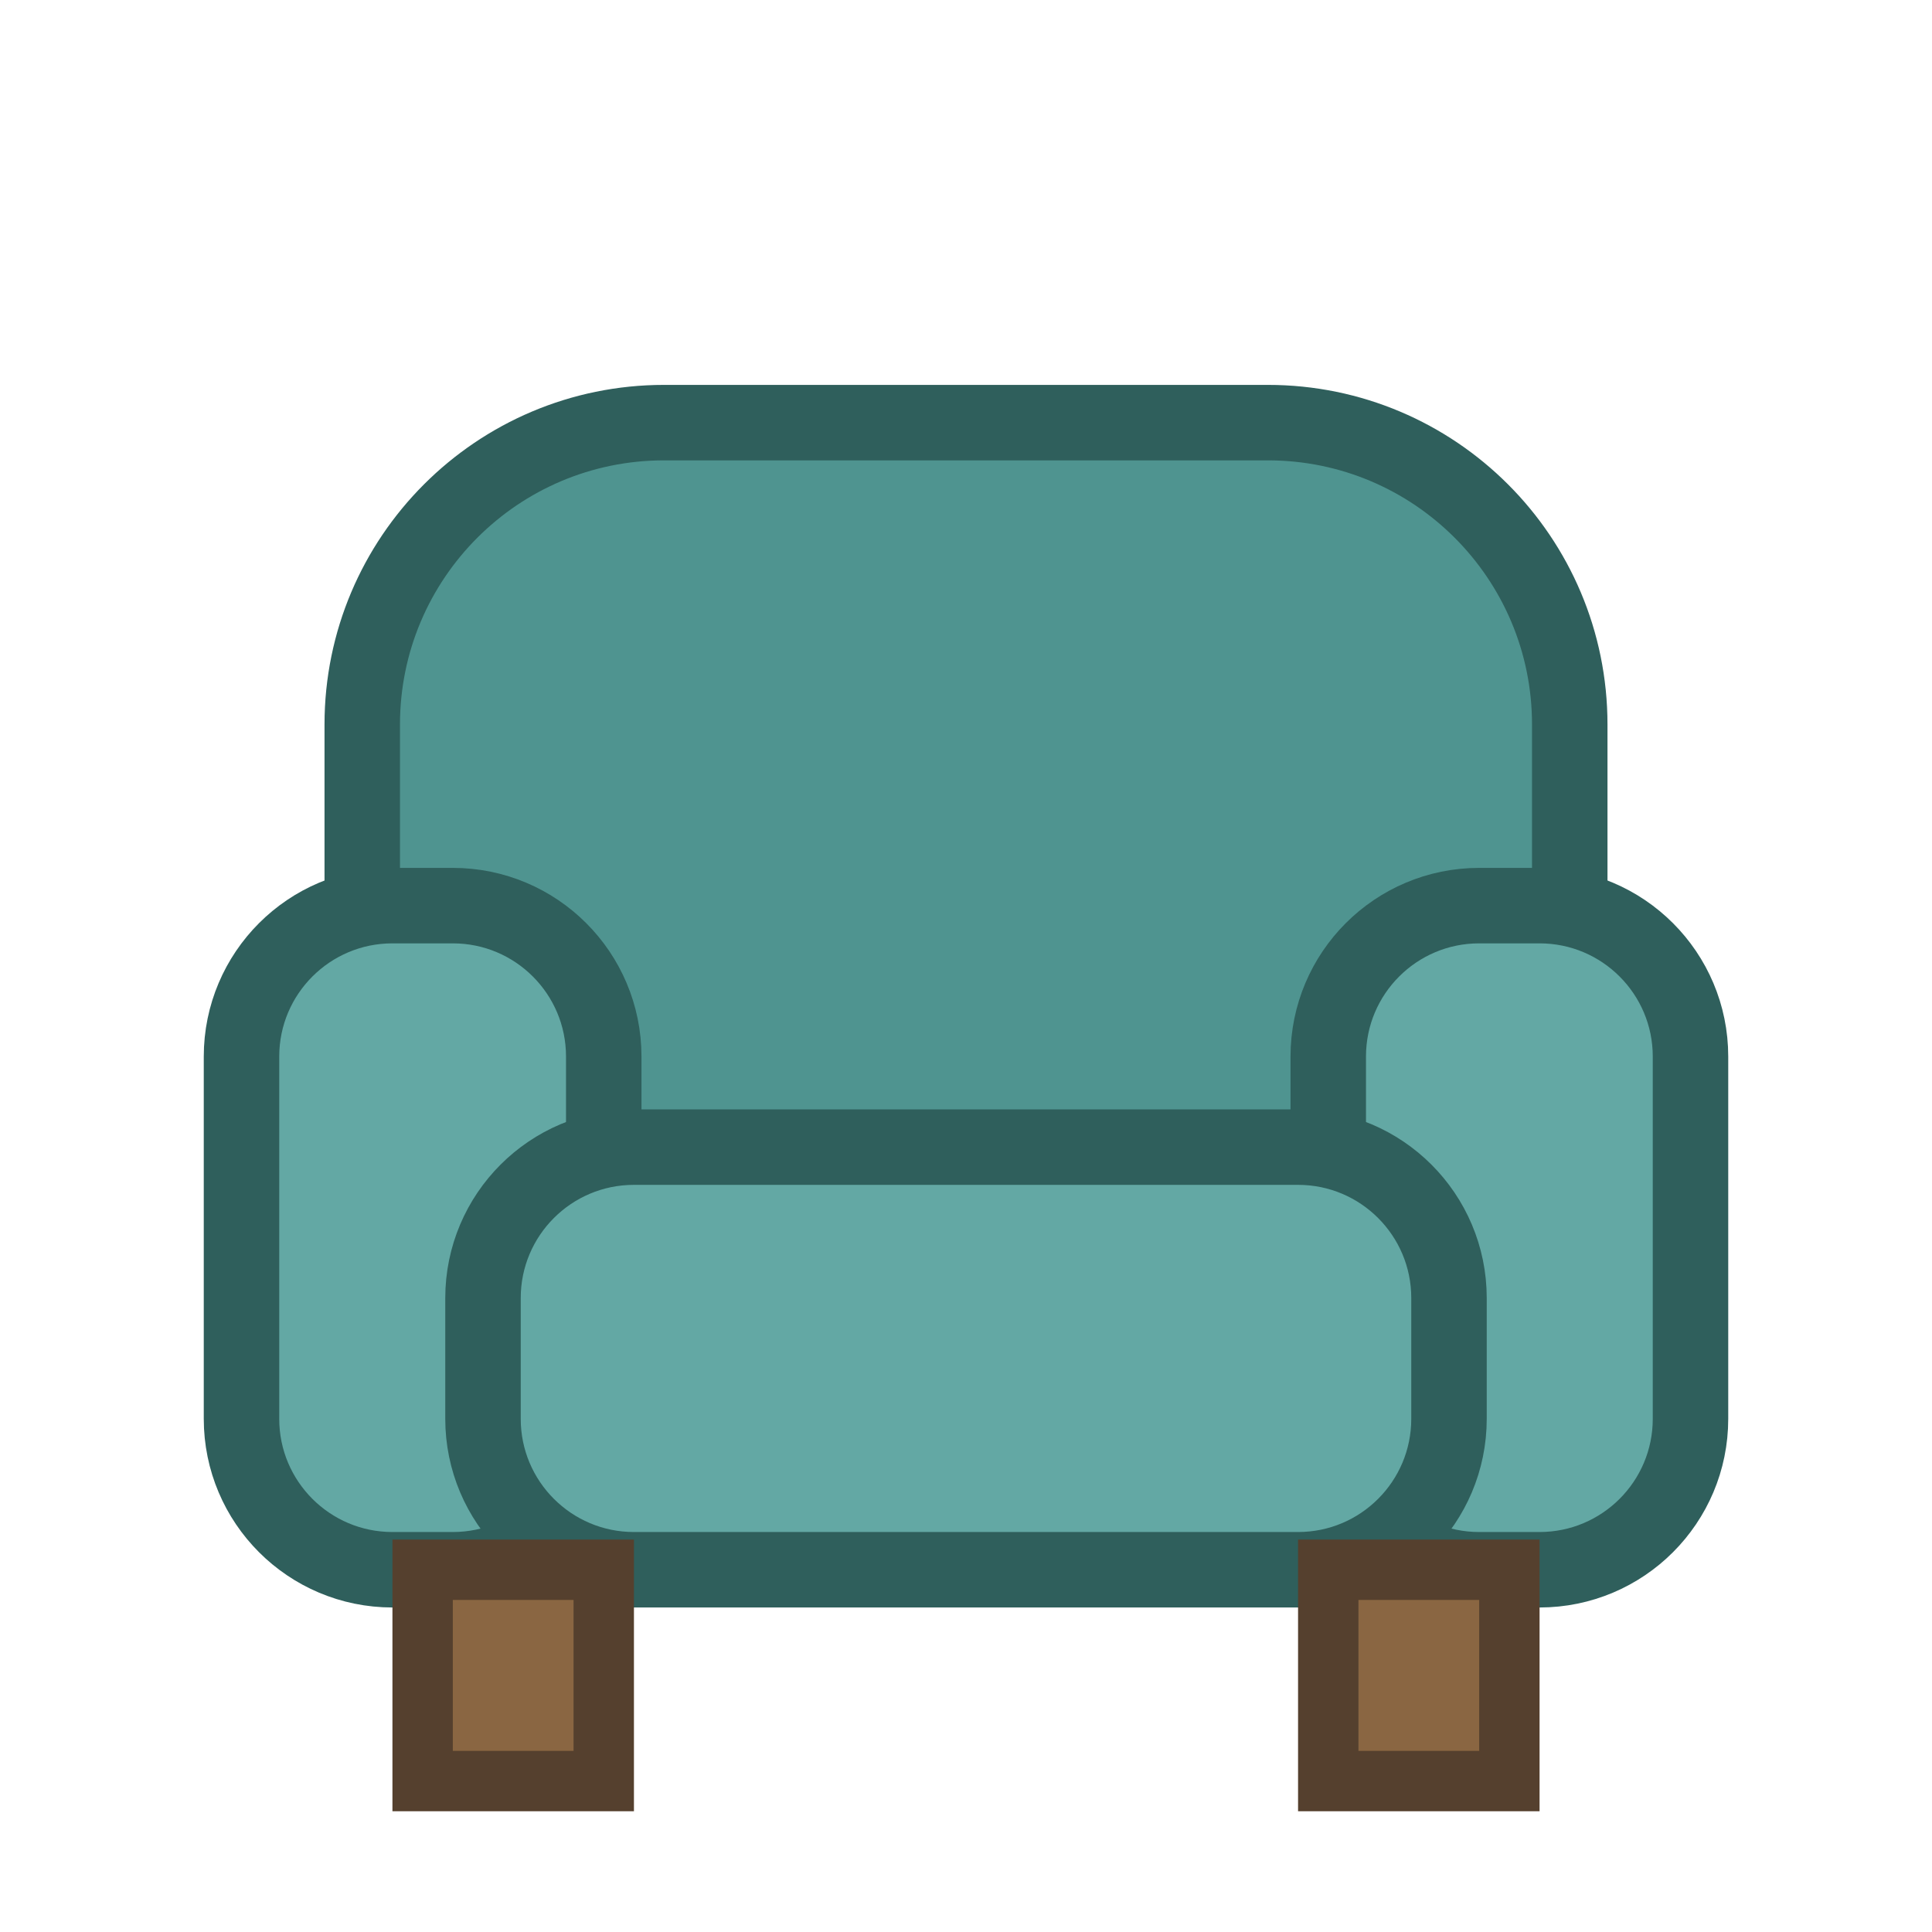
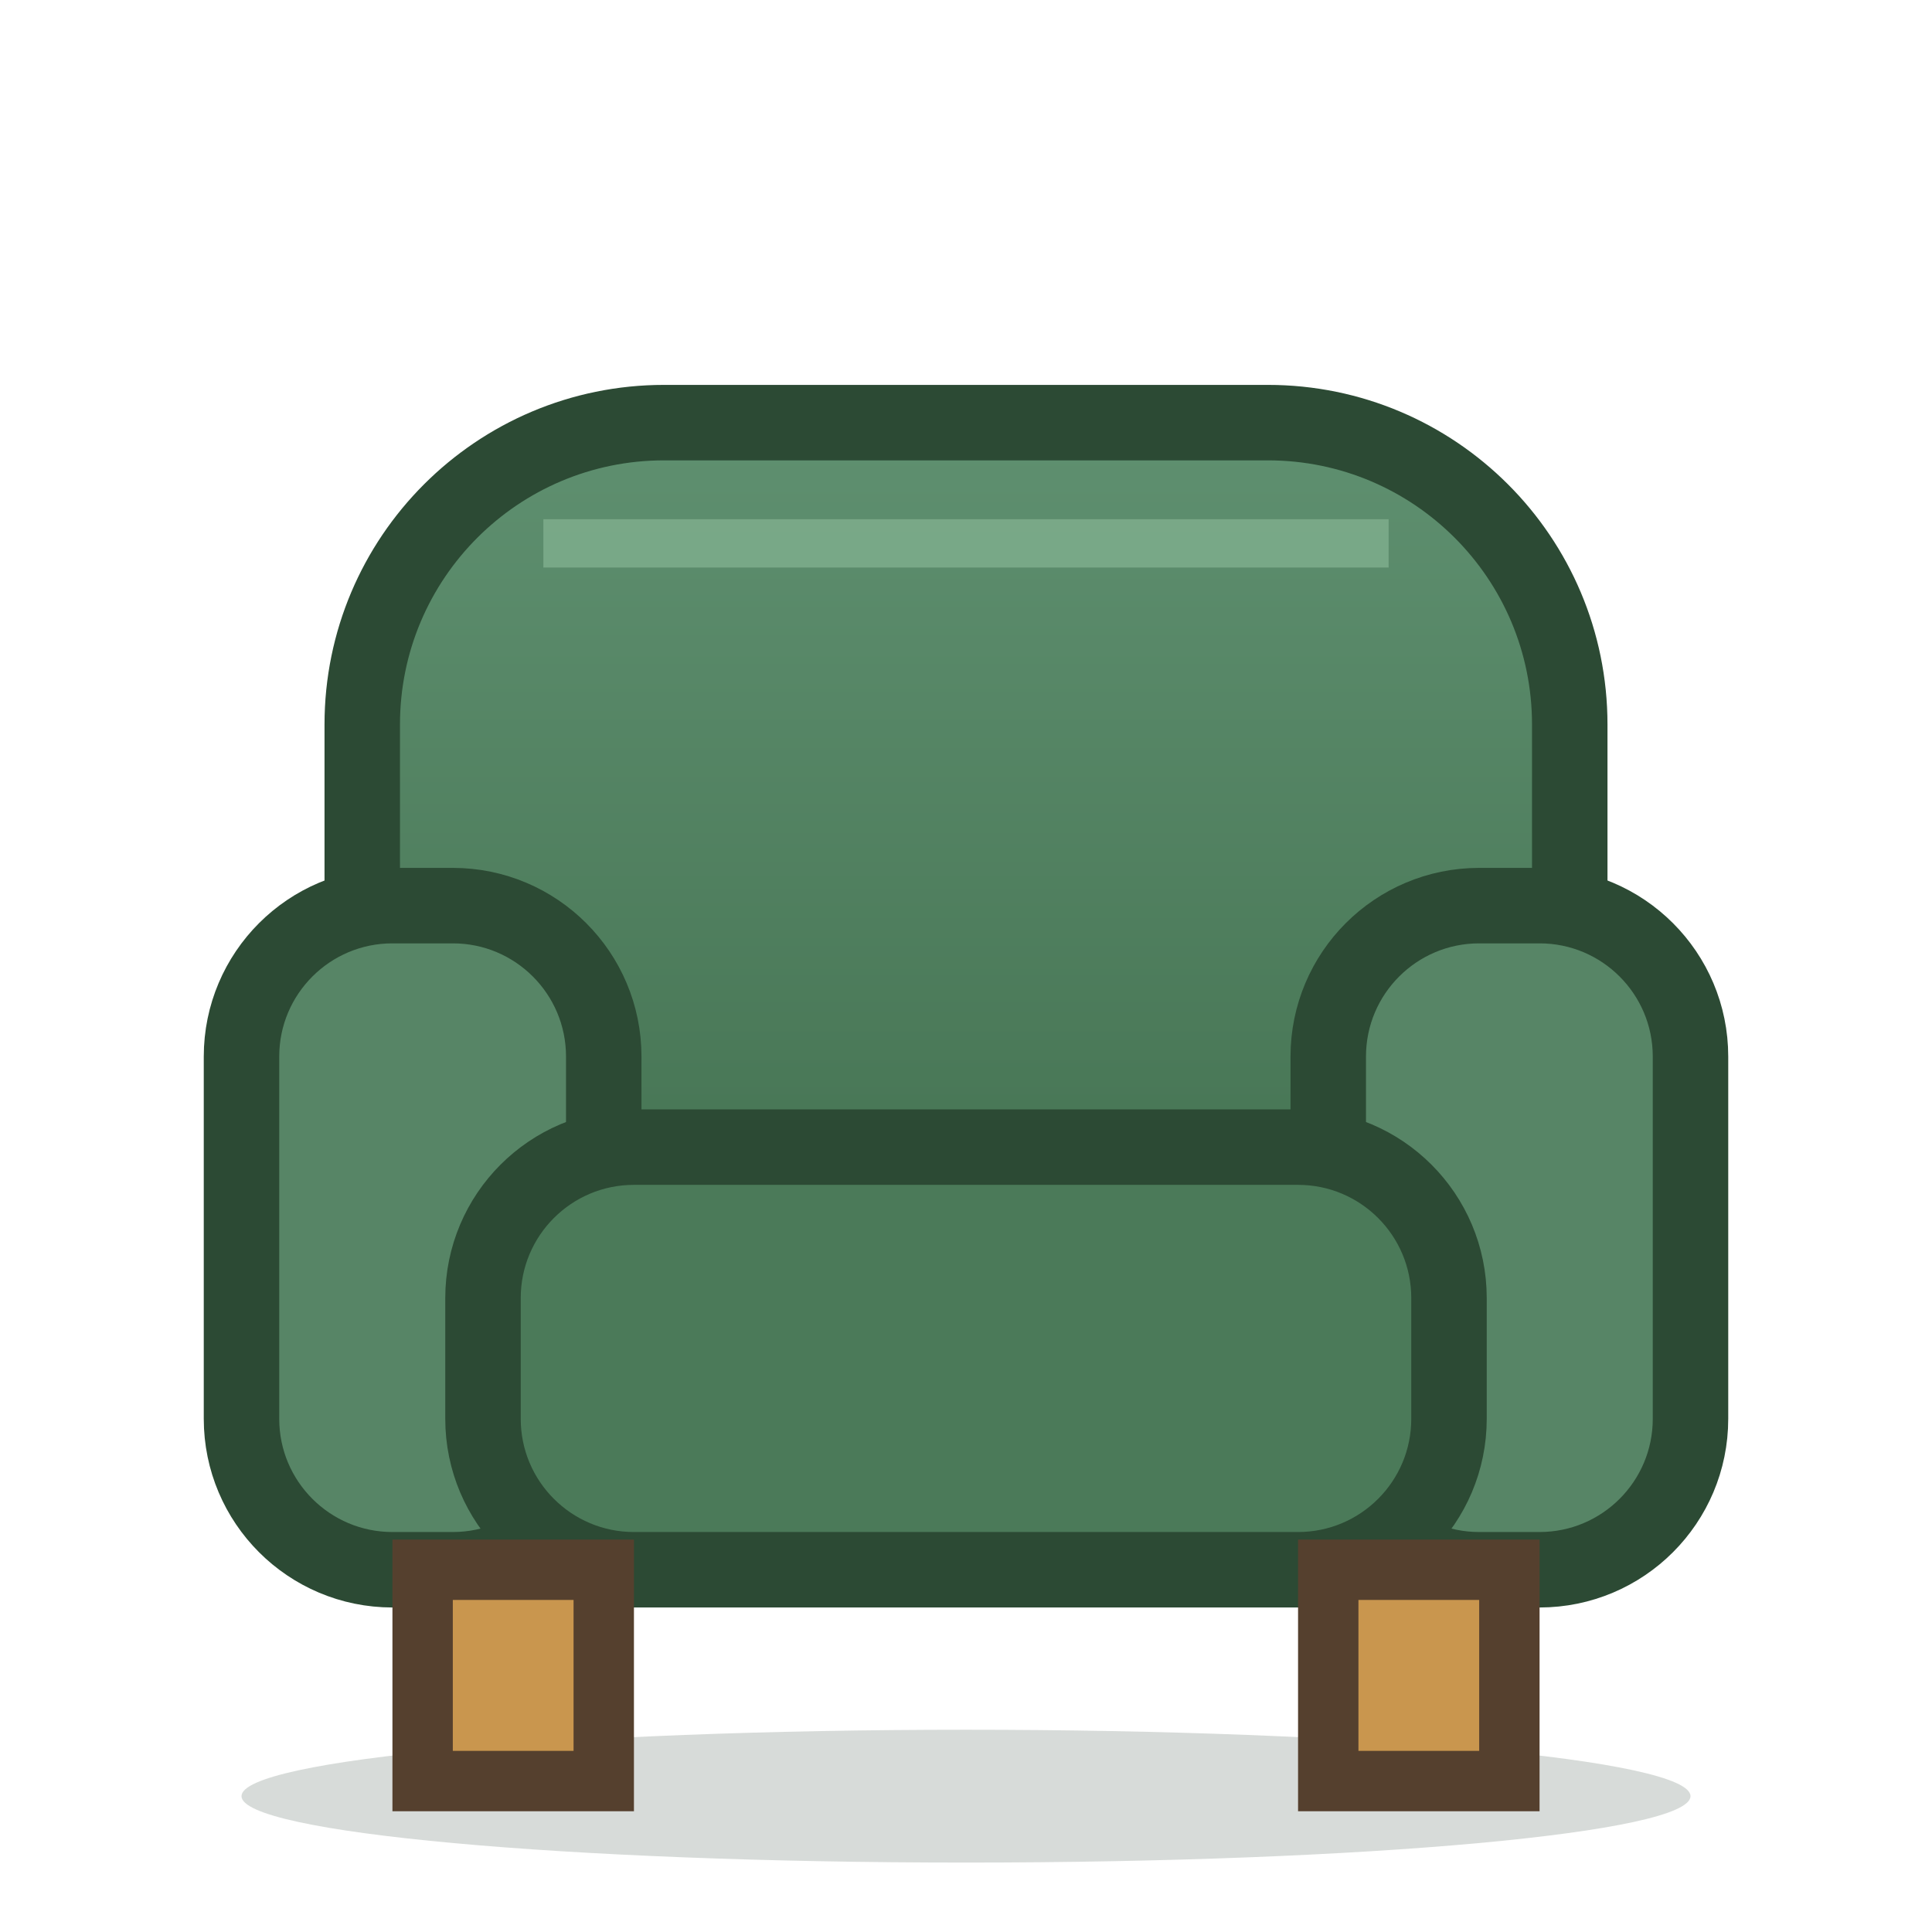
<svg xmlns="http://www.w3.org/2000/svg" width="64" height="64" viewBox="0 0 64 64">
-   <rect x="12" y="14" width="40" height="30" rx="10" fill="#4f9490" stroke="#2f5f5c" stroke-width="2.5" />
-   <rect x="8" y="30" width="12" height="22" rx="5" fill="#63a8a4" stroke="#2f5f5c" stroke-width="2.5" />
-   <rect x="44" y="30" width="12" height="22" rx="5" fill="#63a8a4" stroke="#2f5f5c" stroke-width="2.5" />
-   <rect x="16" y="38" width="32" height="14" rx="5" fill="#63a8a4" stroke="#2f5f5c" stroke-width="2.5" />
-   <rect x="14" y="52" width="6" height="7" fill="#8a6642" stroke="#55402e" stroke-width="2" />
-   <rect x="44" y="52" width="6" height="7" fill="#8a6642" stroke="#55402e" stroke-width="2" />
+   <defs>
+     <linearGradient id="ca_fab" x1="0" y1="0" x2="0" y2="1">
+       <stop offset="0%" stop-color="#5f9070" />
+       <stop offset="100%" stop-color="#42704f" />
+     </linearGradient>
+   </defs>
+   <ellipse cx="32" cy="59.5" rx="24" ry="2.2" fill="#243a2a" opacity="0.18" />
+   <rect x="12" y="14" width="40" height="30" rx="10" fill="url(#ca_fab)" stroke="#2c4a34" stroke-width="2.5" />
+   <path d="M 18 18 h 28" stroke="#8cbb9a" stroke-width="1.6" opacity="0.6" />
+   <rect x="8" y="30" width="12" height="22" rx="5" fill="#578566" stroke="#2c4a34" stroke-width="2.5" />
+   <rect x="44" y="30" width="12" height="22" rx="5" fill="#578566" stroke="#2c4a34" stroke-width="2.5" />
+   <rect x="16" y="38" width="32" height="14" rx="5" fill="#4b7a59" stroke="#2c4a34" stroke-width="2.5" />
+   <rect x="14" y="52" width="6" height="7" fill="#c9964e" stroke="#55402e" stroke-width="2" />
+   <rect x="44" y="52" width="6" height="7" fill="#c9964e" stroke="#55402e" stroke-width="2" />
</svg>
